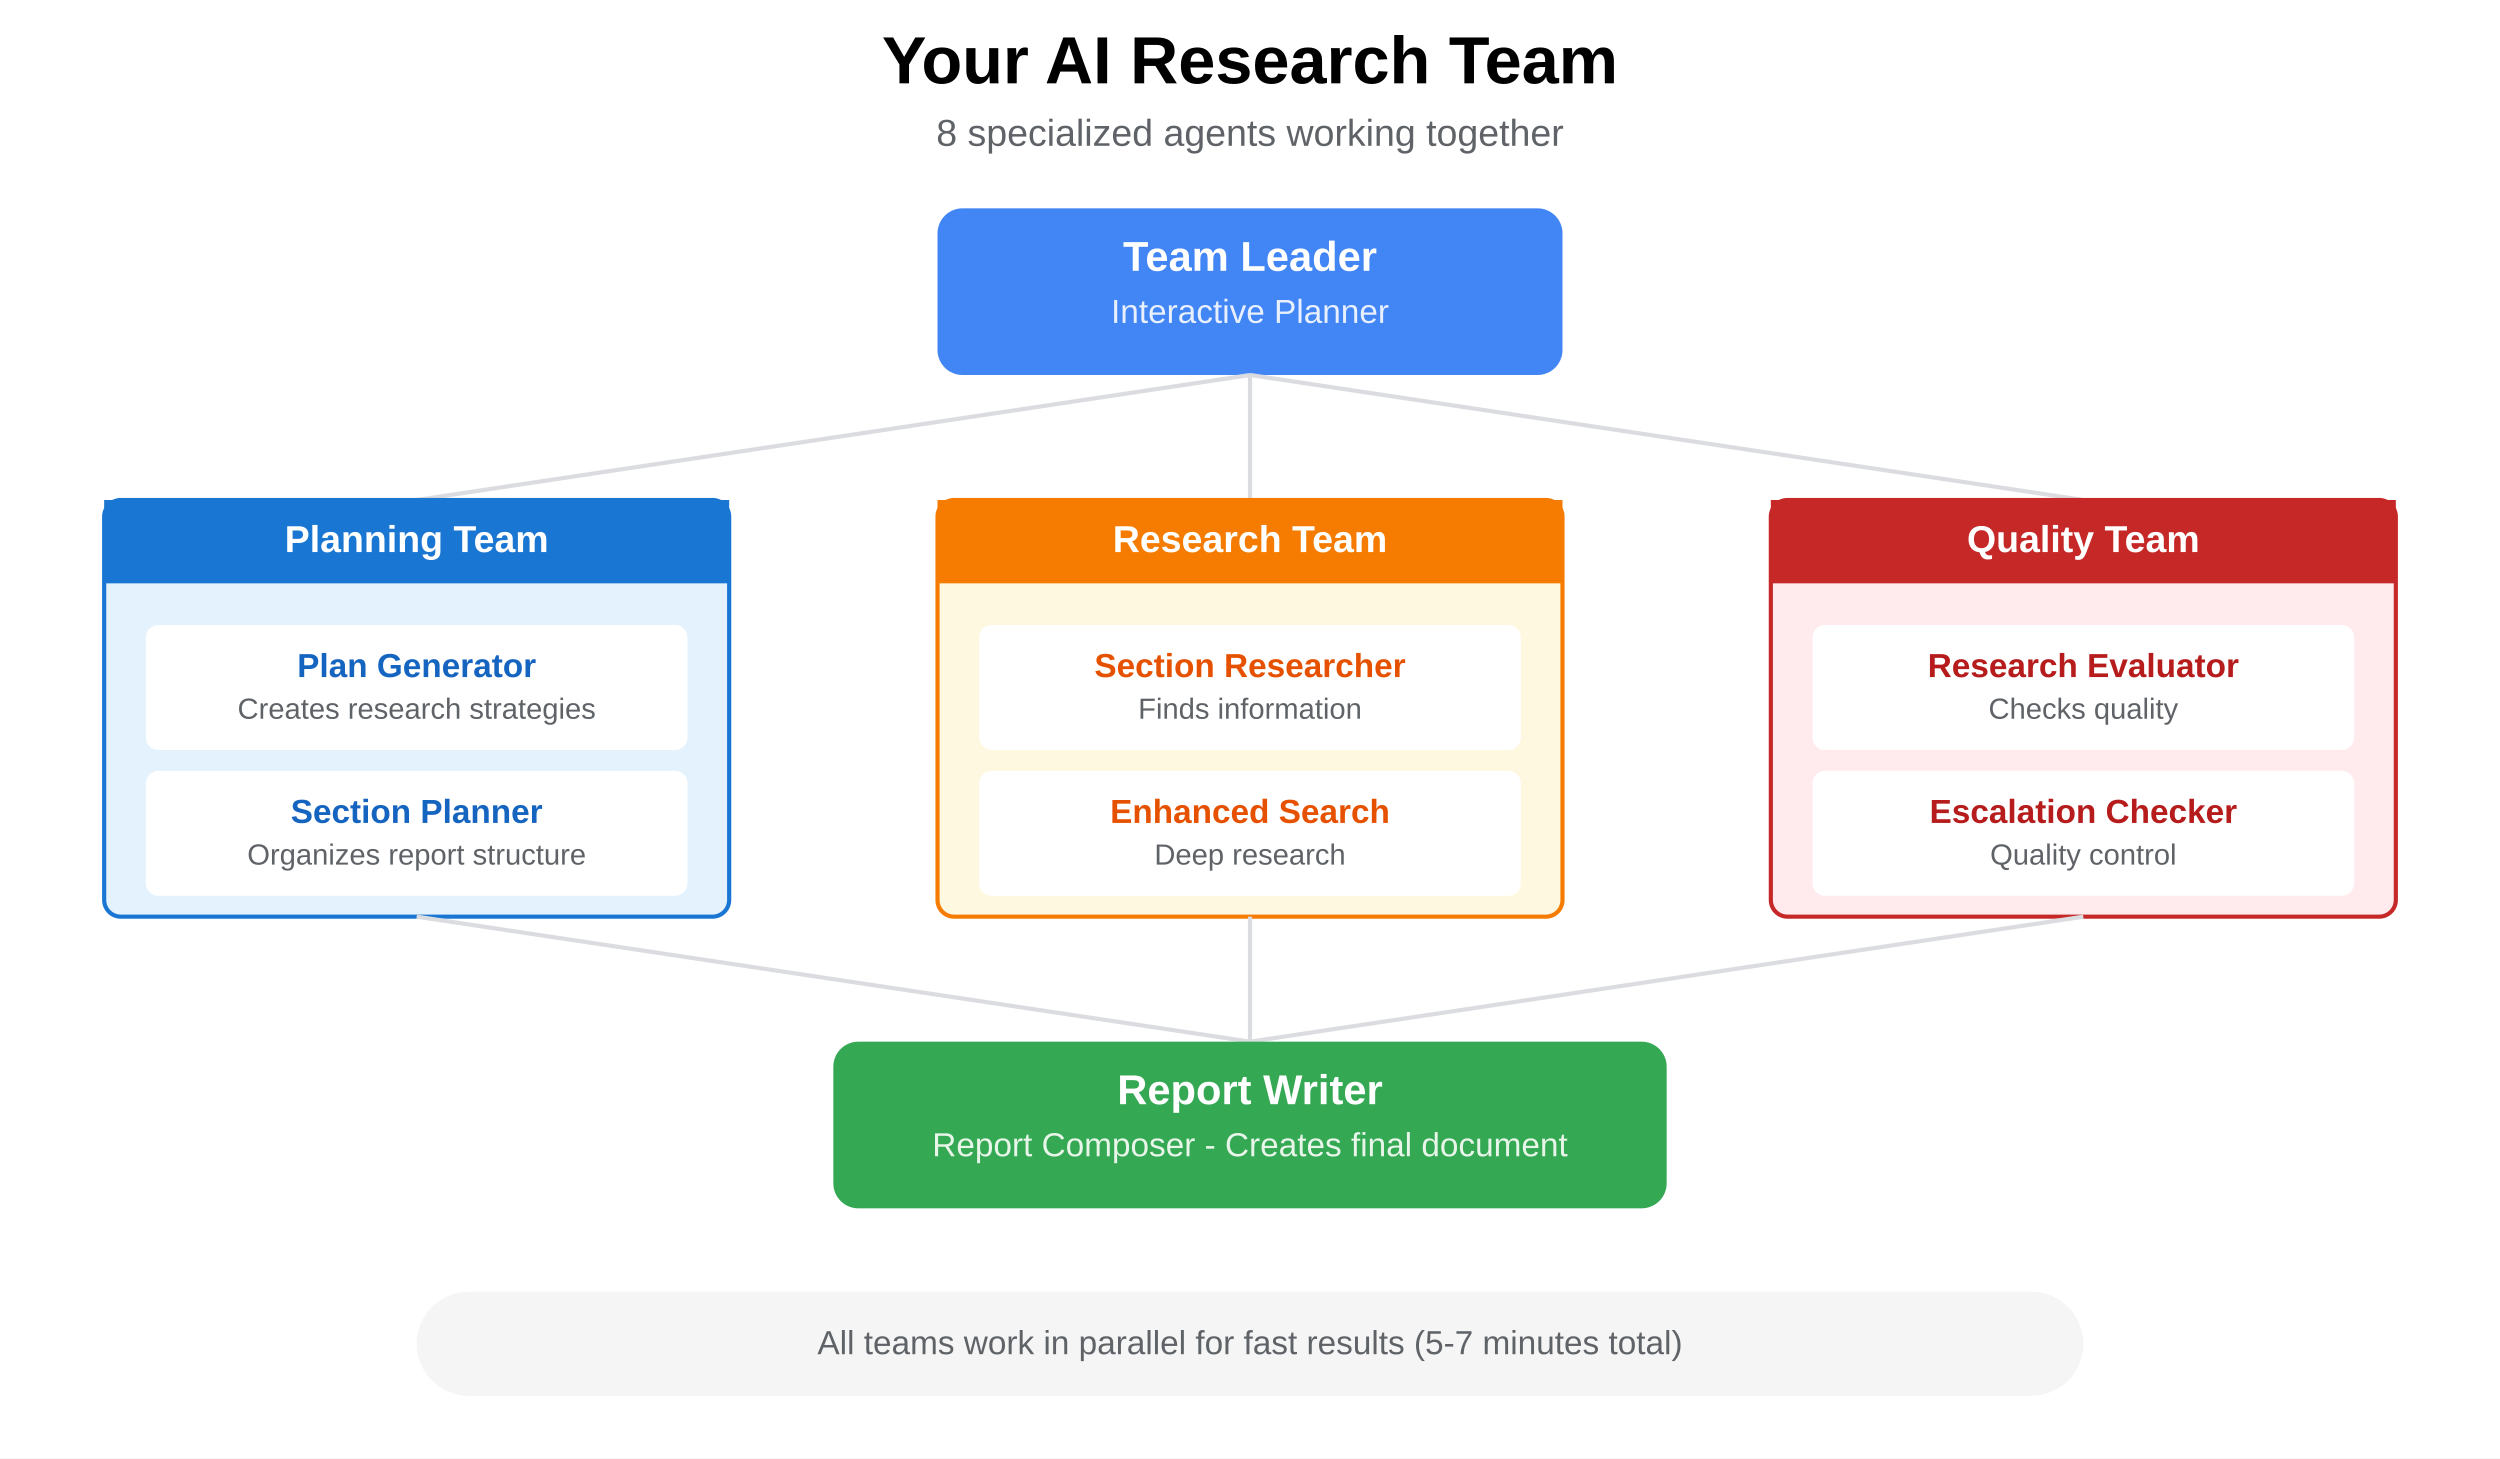
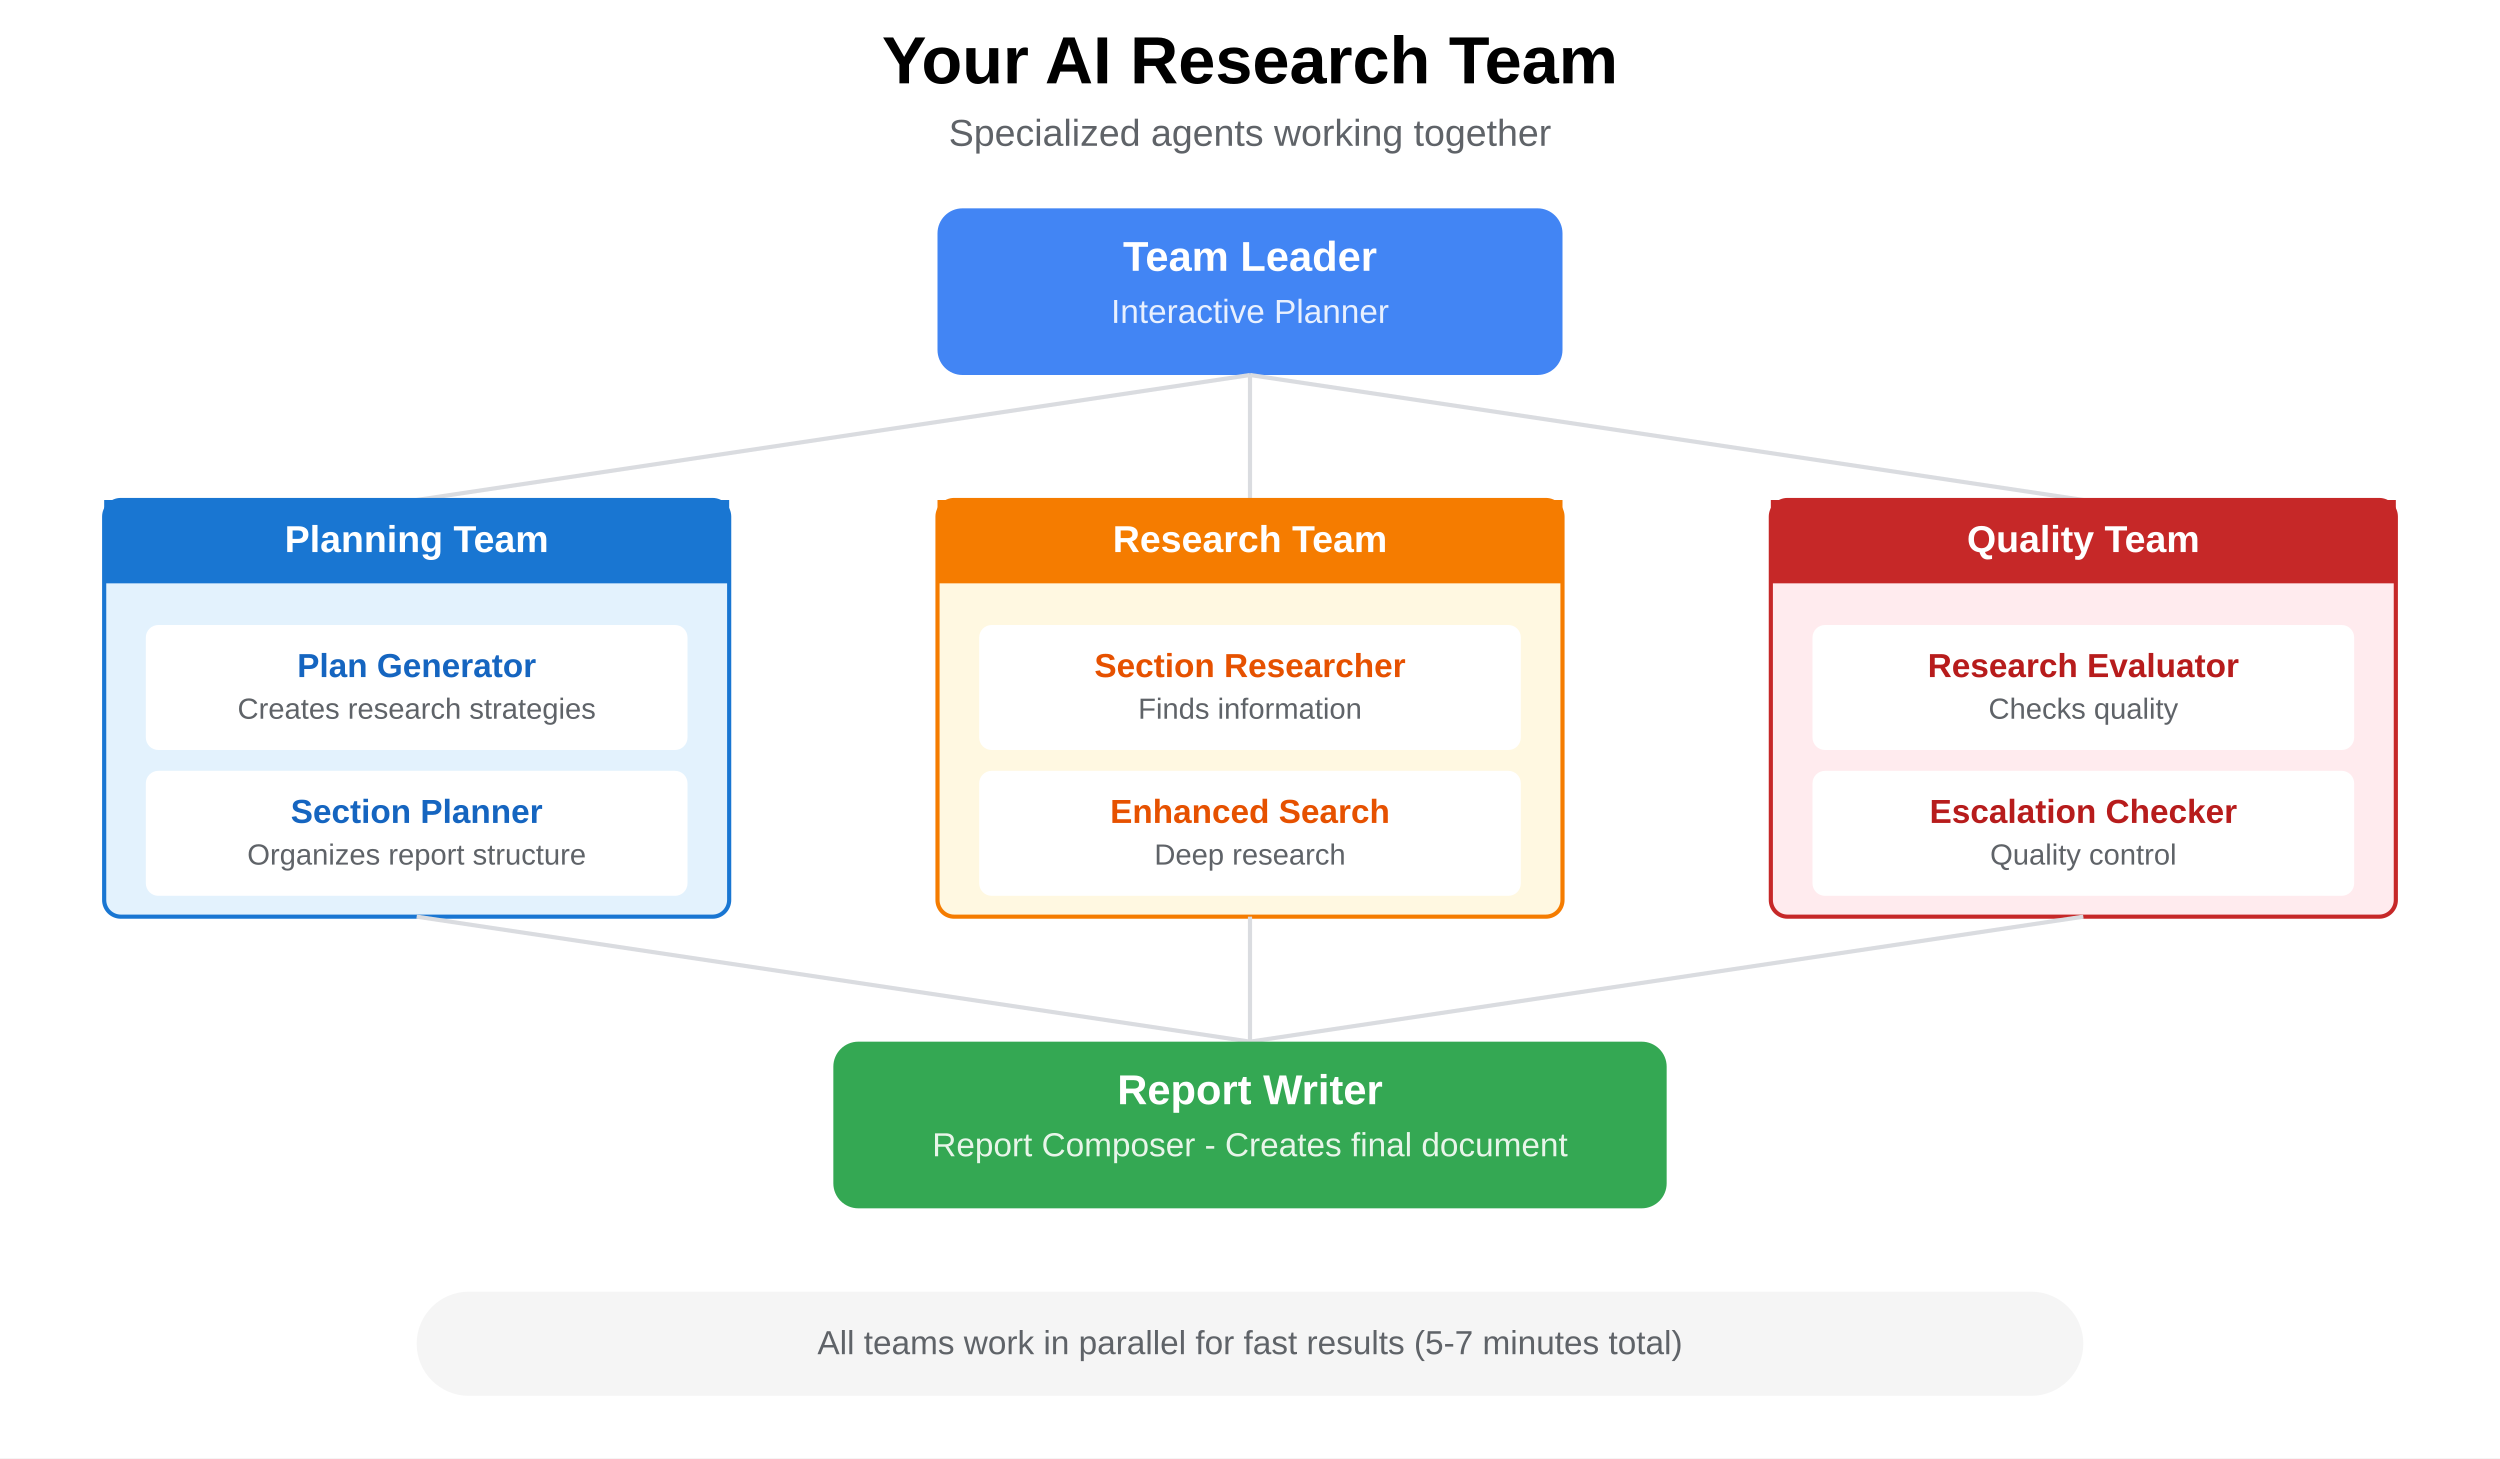
<svg xmlns="http://www.w3.org/2000/svg" width="1200" height="700">
  <rect width="1200" height="700" fill="#ffffff" />
  <text x="600" y="40" font-family="Arial" font-size="32" font-weight="bold" text-anchor="middle">Your AI Research Team</text>
-   <text x="600" y="70" font-family="Arial" font-size="18" text-anchor="middle" fill="#5f6368">8 specialized agents working together</text>
+   <text x="600" y="70" font-family="Arial" font-size="18" text-anchor="middle" fill="#5f6368">Specialized agents working together</text>
  <g>
    <rect x="450" y="100" width="300" height="80" rx="12" fill="#4285f4" />
    <text x="600" y="130" font-family="Arial" font-size="20" font-weight="bold" text-anchor="middle" fill="white">Team Leader</text>
    <text x="600" y="155" font-family="Arial" font-size="16" text-anchor="middle" fill="#e8f0fe">Interactive Planner</text>
  </g>
  <line x1="600" y1="180" x2="200" y2="240" stroke="#dadce0" stroke-width="2" />
  <line x1="600" y1="180" x2="600" y2="240" stroke="#dadce0" stroke-width="2" />
  <line x1="600" y1="180" x2="1000" y2="240" stroke="#dadce0" stroke-width="2" />
  <g>
    <rect x="50" y="240" width="300" height="200" rx="8" fill="#e3f2fd" stroke="#1976d2" stroke-width="2" />
    <rect x="50" y="240" width="300" height="40" fill="#1976d2" />
    <text x="200" y="265" font-family="Arial" font-size="18" font-weight="bold" text-anchor="middle" fill="white">Planning Team</text>
    <rect x="70" y="300" width="260" height="60" rx="6" fill="white" />
    <text x="200" y="325" font-family="Arial" font-size="16" font-weight="bold" text-anchor="middle" fill="#1565c0">Plan Generator</text>
    <text x="200" y="345" font-family="Arial" font-size="14" text-anchor="middle" fill="#5f6368">Creates research strategies</text>
    <rect x="70" y="370" width="260" height="60" rx="6" fill="white" />
    <text x="200" y="395" font-family="Arial" font-size="16" font-weight="bold" text-anchor="middle" fill="#1565c0">Section Planner</text>
    <text x="200" y="415" font-family="Arial" font-size="14" text-anchor="middle" fill="#5f6368">Organizes report structure</text>
  </g>
  <g>
    <rect x="450" y="240" width="300" height="200" rx="8" fill="#fff8e1" stroke="#f57c00" stroke-width="2" />
    <rect x="450" y="240" width="300" height="40" fill="#f57c00" />
    <text x="600" y="265" font-family="Arial" font-size="18" font-weight="bold" text-anchor="middle" fill="white">Research Team</text>
    <rect x="470" y="300" width="260" height="60" rx="6" fill="white" />
    <text x="600" y="325" font-family="Arial" font-size="16" font-weight="bold" text-anchor="middle" fill="#e65100">Section Researcher</text>
    <text x="600" y="345" font-family="Arial" font-size="14" text-anchor="middle" fill="#5f6368">Finds information</text>
    <rect x="470" y="370" width="260" height="60" rx="6" fill="white" />
    <text x="600" y="395" font-family="Arial" font-size="16" font-weight="bold" text-anchor="middle" fill="#e65100">Enhanced Search</text>
    <text x="600" y="415" font-family="Arial" font-size="14" text-anchor="middle" fill="#5f6368">Deep research</text>
  </g>
  <g>
    <rect x="850" y="240" width="300" height="200" rx="8" fill="#ffebee" stroke="#c62828" stroke-width="2" />
    <rect x="850" y="240" width="300" height="40" fill="#c62828" />
    <text x="1000" y="265" font-family="Arial" font-size="18" font-weight="bold" text-anchor="middle" fill="white">Quality Team</text>
    <rect x="870" y="300" width="260" height="60" rx="6" fill="white" />
    <text x="1000" y="325" font-family="Arial" font-size="16" font-weight="bold" text-anchor="middle" fill="#b71c1c">Research Evaluator</text>
    <text x="1000" y="345" font-family="Arial" font-size="14" text-anchor="middle" fill="#5f6368">Checks quality</text>
    <rect x="870" y="370" width="260" height="60" rx="6" fill="white" />
    <text x="1000" y="395" font-family="Arial" font-size="16" font-weight="bold" text-anchor="middle" fill="#b71c1c">Escalation Checker</text>
    <text x="1000" y="415" font-family="Arial" font-size="14" text-anchor="middle" fill="#5f6368">Quality control</text>
  </g>
  <line x1="200" y1="440" x2="600" y2="500" stroke="#dadce0" stroke-width="2" />
  <line x1="600" y1="440" x2="600" y2="500" stroke="#dadce0" stroke-width="2" />
  <line x1="1000" y1="440" x2="600" y2="500" stroke="#dadce0" stroke-width="2" />
  <g>
    <rect x="400" y="500" width="400" height="80" rx="12" fill="#34a853" />
    <text x="600" y="530" font-family="Arial" font-size="20" font-weight="bold" text-anchor="middle" fill="white">Report Writer</text>
    <text x="600" y="555" font-family="Arial" font-size="16" text-anchor="middle" fill="#e8f5e9">Report Composer - Creates final document</text>
  </g>
  <rect x="200" y="620" width="800" height="50" rx="25" fill="#f5f5f5" />
  <text x="600" y="650" font-family="Arial" font-size="16" text-anchor="middle" fill="#5f6368">All teams work in parallel for fast results (5-7 minutes total)</text>
</svg>
